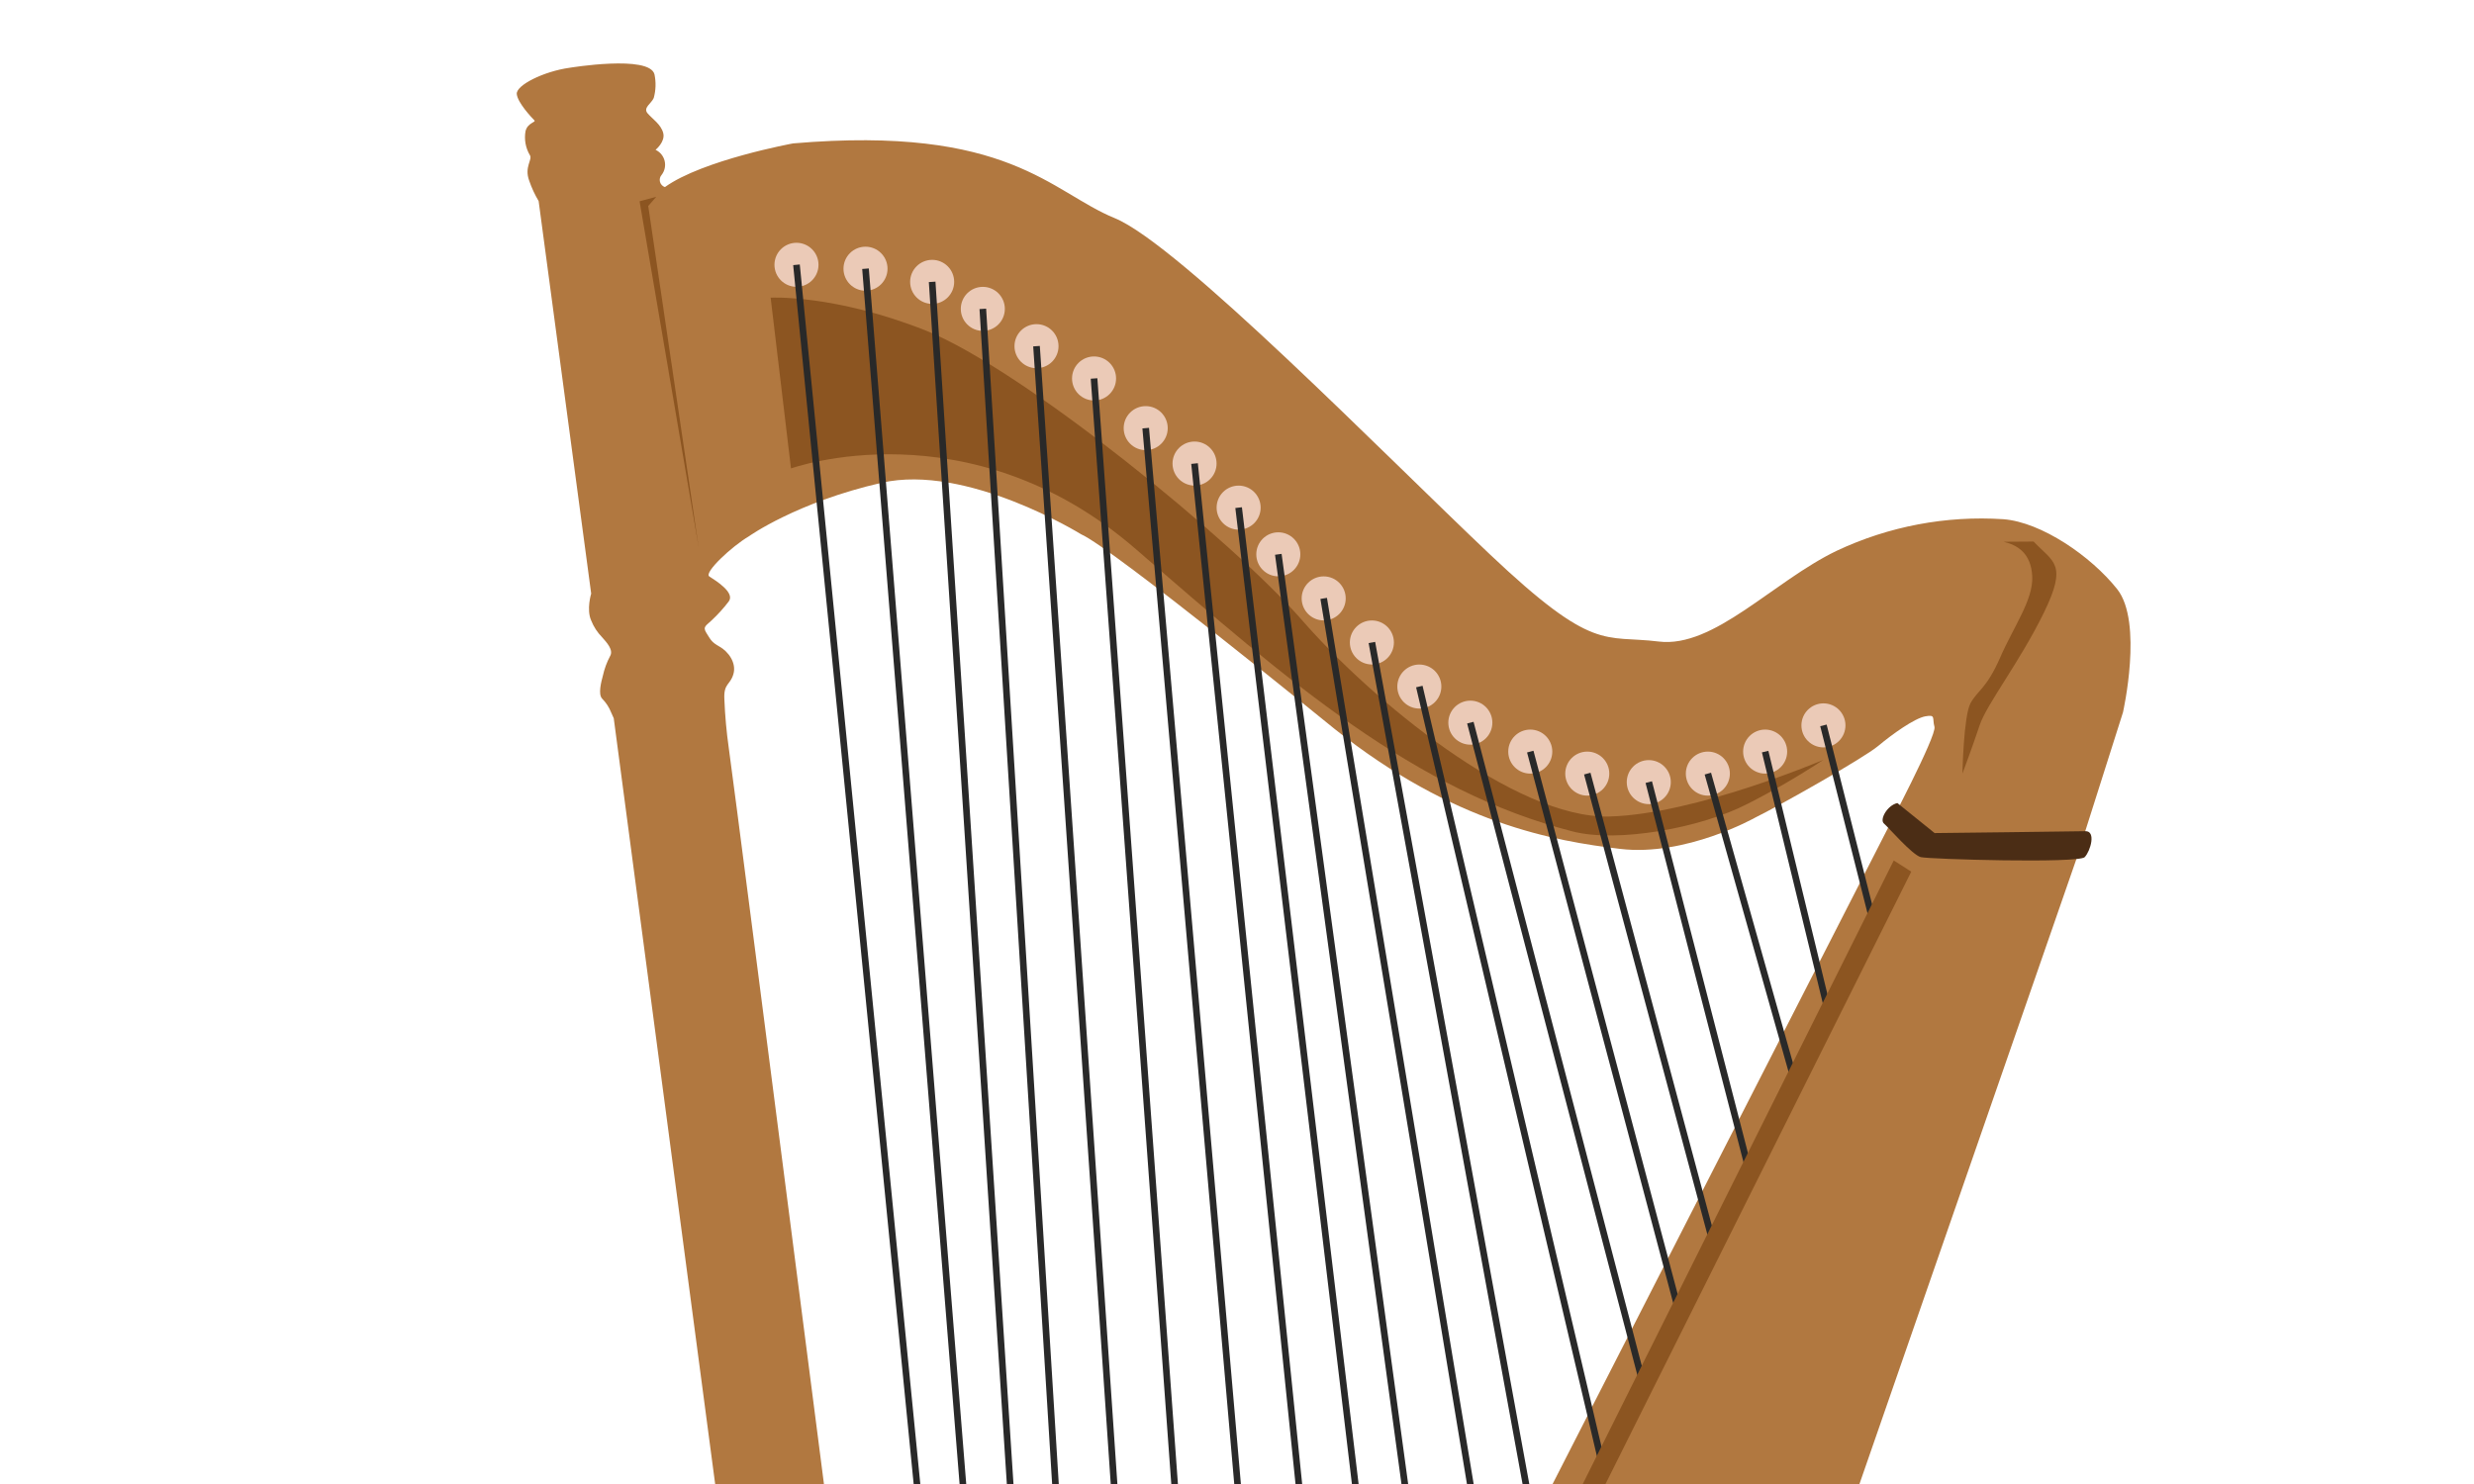
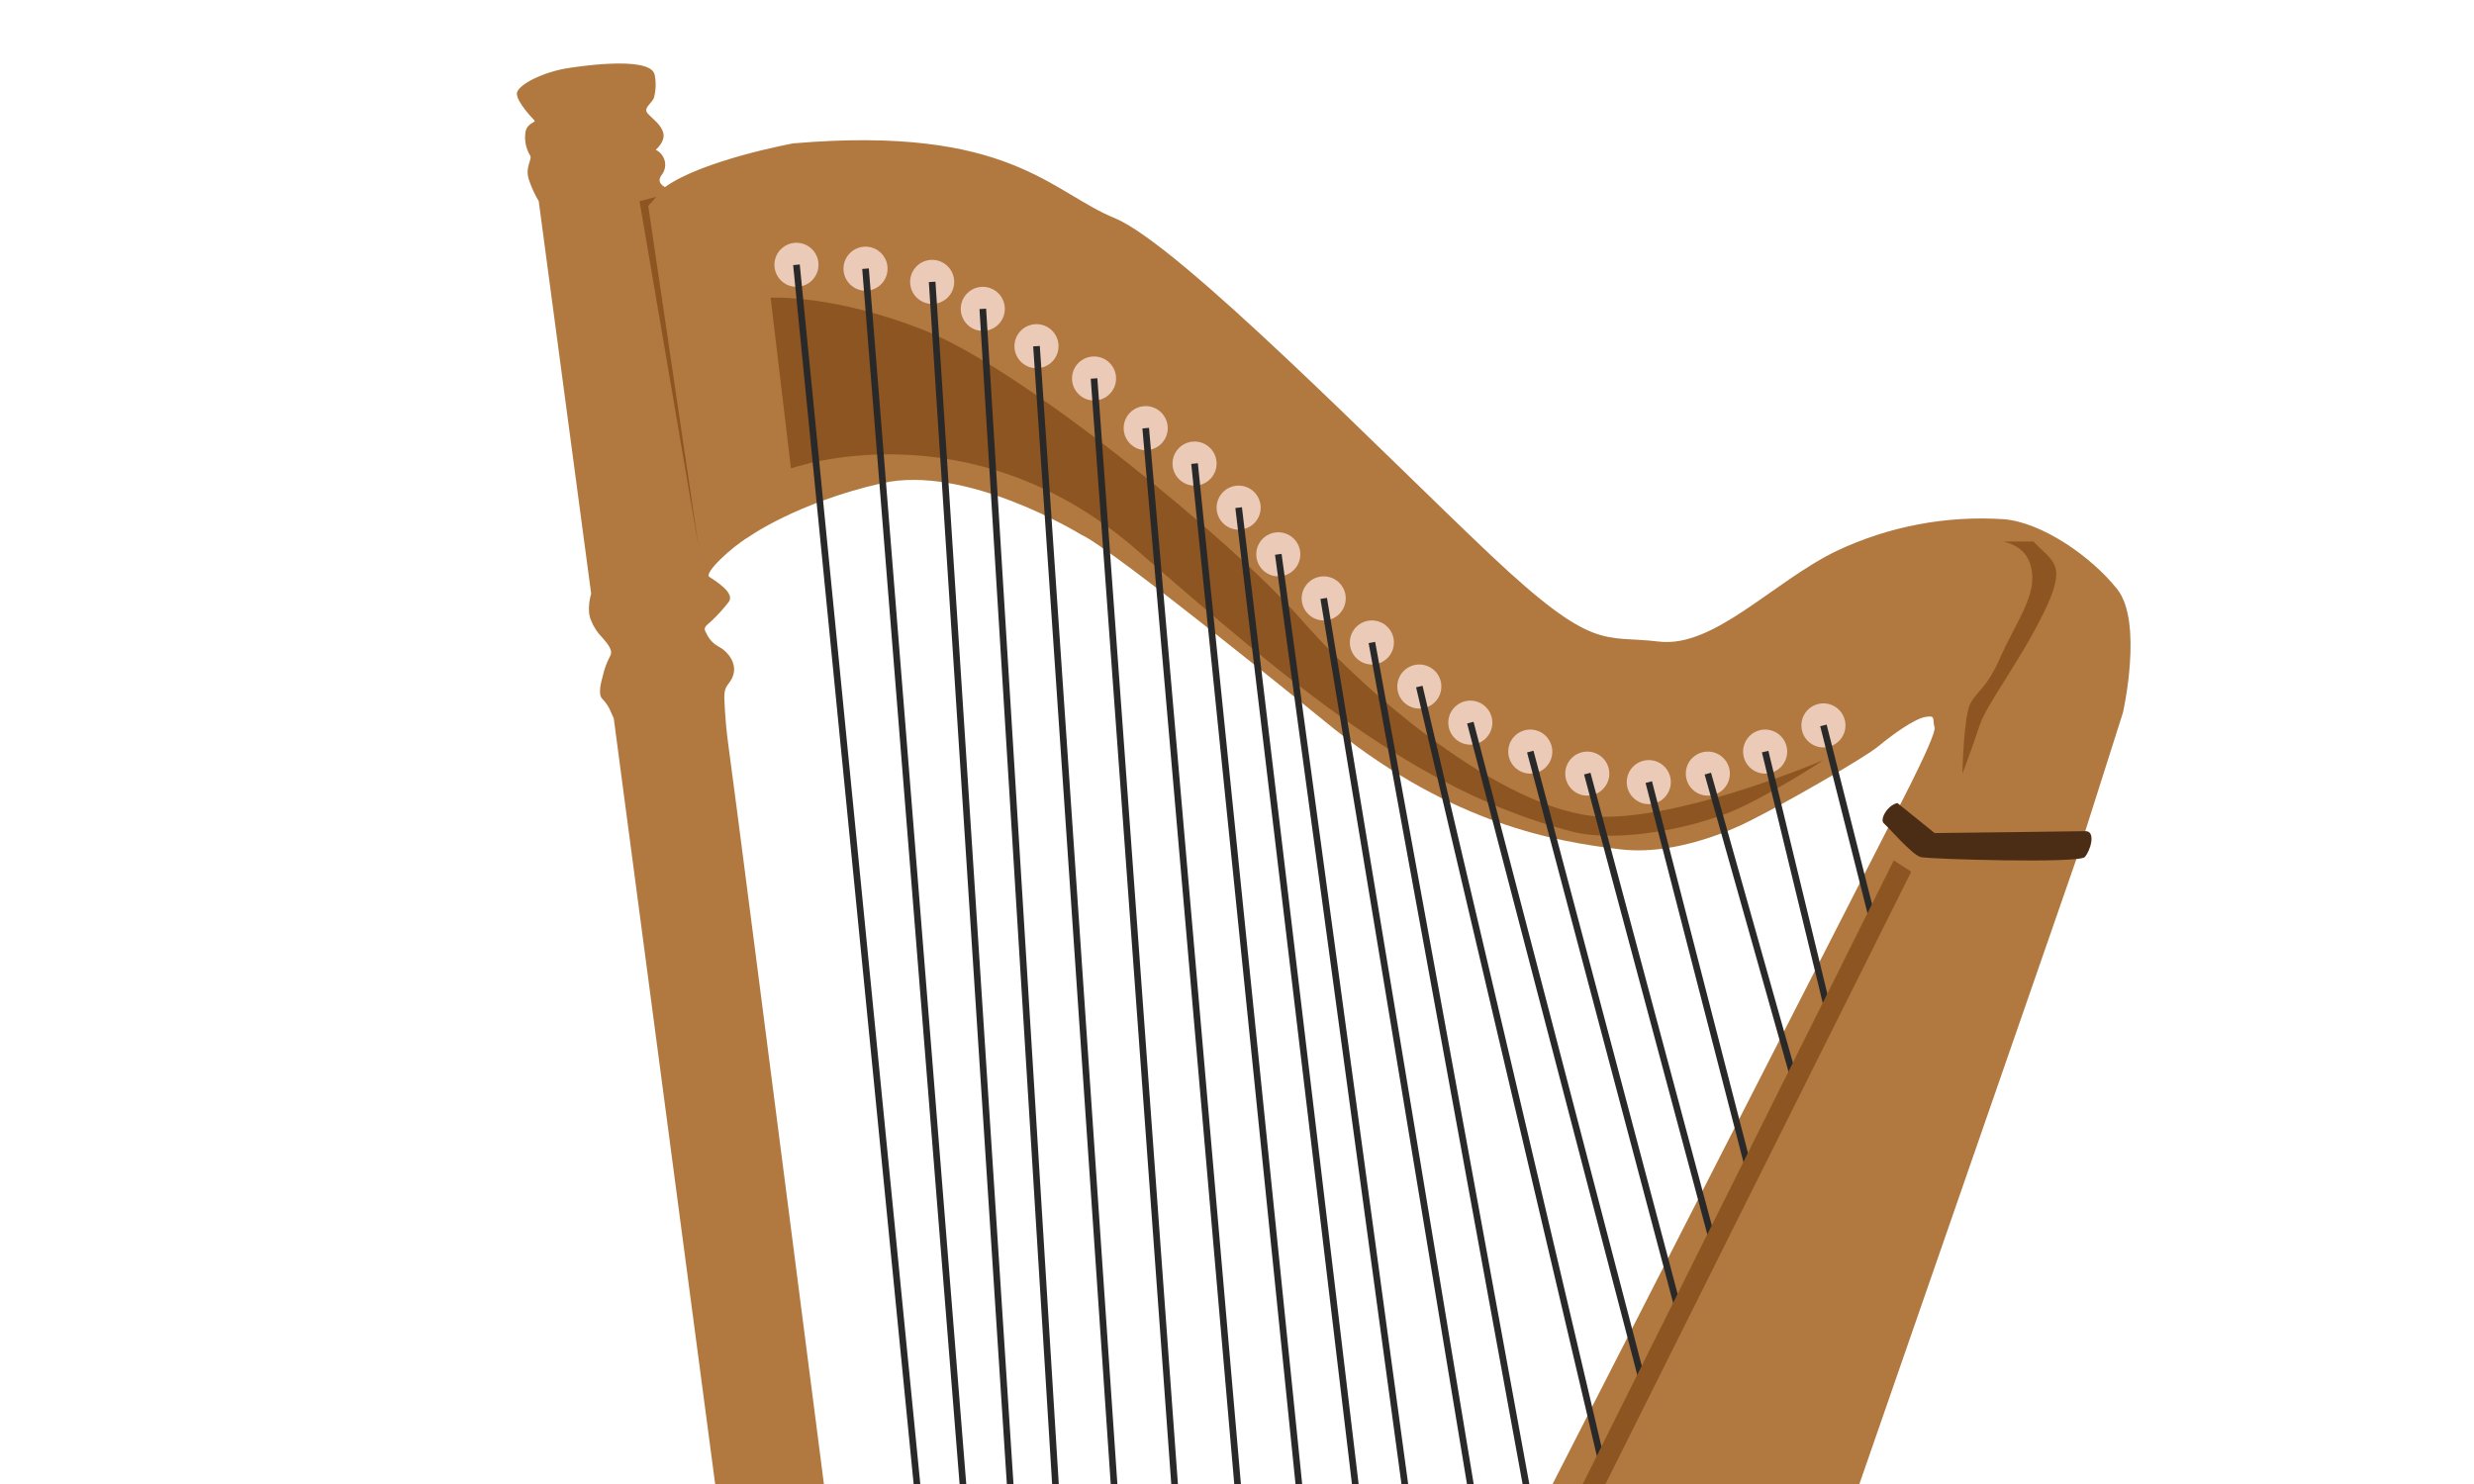
- <svg xmlns="http://www.w3.org/2000/svg" id="Layer_1" data-name="Layer 1" viewBox="0 0 500 300">
+ <svg xmlns="http://www.w3.org/2000/svg" id="b7fb2d6c-247d-4e5f-a104-6a9d347bc5df" data-name="Layer 1" width="500" height="300" viewBox="0 0 500 300">
  <defs>
-     <clipPath id="clip-path">
-       <rect x="69.41" width="361.18" height="300" fill="none" />
+     <clipPath id="bb68fc22-16dc-4d1e-83b3-cd9ce80f8180">
+       <rect x="69.41" width="361.179" height="300" style="fill: none" />
    </clipPath>
-     <clipPath id="clip-path-2">
-       <rect x="20.31" y="-320.72" width="468.15" height="299.95" fill="none" />
+     <clipPath id="ae671be1-bfa6-433b-99ad-1fefcb435be5">
+       <rect x="20.31" y="-320.72" width="468.153" height="299.95" style="fill: none" />
    </clipPath>
  </defs>
-   <g clip-path="url(#clip-path)">
+   <g style="clip-path: url(#bb68fc22-16dc-4d1e-83b3-cd9ce80f8180)">
    <g>
-       <path d="M427.88,119.09c-5.3-6.67-15.31-13.54-23-14.13a68.56,68.56,0,0,0-33.65,6.37c-12.88,6.19-24.85,19.74-36,18.36s-13,2.36-34.16-17.66S238.25,49.4,225.29,44.1s-21.4-18.84-65-15.11c0,0-18.25,3.33-25.91,8.83a1.53,1.53,0,0,1-.66-2.47,3.33,3.33,0,0,0-1.23-5.06s2-1.62,1.55-3.39-2.21-2.87-3.17-4,.81-2,1.25-3.09a10.06,10.06,0,0,0,.15-4.78c-1-4-17.15-1.33-17.15-1.33-5.3.74-10.83,3.54-10.68,5.3s3.09,4.86,3.54,5.3-1.33.45-1.77,2.21a7.09,7.09,0,0,0,.88,4.86c.59.88-1.18,2.36-.14,5.15a21.88,21.88,0,0,0,1.91,4.13L119.48,120s-1,3.23,0,5.44a10.21,10.21,0,0,0,2.21,3.39c.88,1,2.35,2.55,1.62,3.78a15.78,15.78,0,0,0-1.47,4c-.32,1.19-1,3.73-.15,4.62a8.43,8.43,0,0,1,1.82,2.79l.53,1.18,39.61,299.18s-4.71-.74-2.8,3.09,5.45,3.83,5.3,5.6.92,2.56-.65,3.63-2.29,1.52-2.44,3.29-.59,3.82.88,4.86,3.54,2.79,3.54,2.79l7.21,72.29s-5.74.89-6.48,3.39a15,15,0,0,1-1.62,3.83s-4.85,2.94-4.56,6-.88,8.09,1.91,9.42,9.13,2.8,10.75,4.71,6.63,4.56,8.84,7.66,5.15,7.8,5.15,7.8-9.28,2.65-11,5.3-5.33,5.35-3.55,9.3,2.81,8,8,7.48,20.62-5,23.12-5,8.69-1,10.89-1.33,14.58.89,15-1.91a67,67,0,0,0,.44-7.8s5.46-4.21,9.72-4,13.55-1.62,18.55-2.06,4.27-2.21,9.87-.44a44.4,44.4,0,0,1,11.78,5.44c3.53,2.21,2.06,4,5.89,4.42s6.77.3,8.24-1,.59-1,2.8-2.35,4.71-1,4.42-3.54-5.31-9.86-7.37-11.33-7.36-2.51-7.51-3.69,4.57-5.59,4.57-7.36-1.47-6.77.88-7.65,5-.45,3.54-2.21-3.39-5.89-4.42-6.63a6.59,6.59,0,0,0-1.89-1L419.64,173.67,429.06,144S433.18,125.77,427.88,119.09Zm-46.72,49.08L200.54,521.57l-2.58.7s-9.57-55.66-10.16-57.13.09-1.77.68-2.8,1-.88,1.62-3-.88-3-1.27-4-3-2.35-3.63-2.75,0-1.32,0-1.47a23,23,0,0,1,1.47-2,8.63,8.63,0,0,0,1.67-4.27c.14-1.82-2.8-5.15-3.58-5.91s-.74-2.78-.74-2.78-36.38-283.36-36.74-285a96.52,96.52,0,0,1-.88-9.73c-.19-3.34,1.15-2.86,1.82-5.15s-1.05-4.58-2.77-5.54-1.81-1.43-2.67-2.76,0-1.53,1.05-2.58a30.28,30.28,0,0,0,3.45-3.81c1.36-1.82-2.78-4.3-3.93-5.06s4.58-6.11,8-8.11c0,0,9.63-6.89,26.81-10.82s40.34,10.41,40.34,10.41c6.18,2.65,51.24,39.36,51.24,39.36,24,19.14,44.46,22.67,57.71,24.24s27.19-6.28,27.19-6.28c5-2.46,22-12.07,24.93-14.52s7.36-5.6,9.54-6,1.36.36,1.85,2.13S381.16,168.17,381.16,168.17Z" fill="#b17840" />
-       <path d="M155.75,60.18l4.11,34.52s35.94-13,69.79,16.39c31,26.94,56.4,48.86,88.22,57,9,2.33,25.85-.69,35.3-5.58a158.72,158.72,0,0,0,15.35-8.91s-25.77,11-43.27,11.46c-19.13.47-48.13-23.66-62.1-39.68s-56.25-50.61-76-58.54C168.52,59.45,155.75,60.18,155.75,60.18Z" fill="#8c5521" />
-       <circle cx="356.74" cy="151.94" r="4.45" fill="#ebcab7" />
-       <circle cx="368.52" cy="146.64" r="4.45" fill="#ebcab7" />
-       <circle cx="345.16" cy="156.39" r="4.45" fill="#ebcab7" />
-       <circle cx="320.79" cy="156.39" r="4.45" fill="#ebcab7" />
-       <circle cx="333.22" cy="158.11" r="4.45" fill="#ebcab7" />
-       <circle cx="297.16" cy="146.09" r="4.45" fill="#ebcab7" />
-       <circle cx="309.27" cy="151.94" r="4.45" fill="#ebcab7" />
-       <circle cx="277.26" cy="129.88" r="4.45" fill="#ebcab7" />
-       <circle cx="258.35" cy="112.06" r="4.45" fill="#ebcab7" />
-       <circle cx="267.52" cy="120.97" r="4.45" fill="#ebcab7" />
-       <circle cx="286.85" cy="138.79" r="4.45" fill="#ebcab7" />
-       <circle cx="231.55" cy="86.55" r="4.45" fill="#ebcab7" />
-       <circle cx="241.42" cy="93.71" r="4.45" fill="#ebcab7" />
-       <circle cx="250.33" cy="102.62" r="4.45" fill="#ebcab7" />
-       <circle cx="221.11" cy="76.51" r="4.45" fill="#ebcab7" />
-       <circle cx="209.48" cy="69.98" r="4.45" fill="#ebcab7" />
-       <circle cx="198.63" cy="62.44" r="4.45" fill="#ebcab7" />
-       <circle cx="160.97" cy="53.53" r="4.45" fill="#ebcab7" />
-       <circle cx="174.92" cy="54.32" r="4.45" fill="#ebcab7" />
-       <circle cx="188.39" cy="56.98" r="4.45" fill="#ebcab7" />
-       <path d="M383.46,162.34c-2.06.47-3.63,3.35-2.72,4.13s5.72,6.36,7.45,6.8,31.95,1.29,33.14,0,2.31-5.3.13-5.24-30.47.38-30.47.38Z" fill="#4b2d15" />
-       <polygon points="132.63 39.78 129.26 40.69 141.2 110.64 131.01 41.64 132.63 39.78" fill="#8c5521" />
-       <path d="M411,109.48c3.93,4.17,6.94,4.4,2.08,14.36s-11.58,18.51-13,22.8-3.47,9.75-3.47,9.75.23-11.6,1.62-14.2,3.24-2.93,6-9.25,6.72-11.71,6.49-16.42-3-6.34-5.79-7Z" fill="#8c5521" />
-       <line x1="368.52" y1="146.64" x2="378.38" y2="185.66" fill="none" stroke="#292929" stroke-miterlimit="10" stroke-width="1.34" />
-       <line x1="356.74" y1="151.94" x2="369.53" y2="204.67" fill="none" stroke="#292929" stroke-miterlimit="10" stroke-width="1.34" />
-       <line x1="345.16" y1="156.39" x2="362.56" y2="218.08" fill="none" stroke="#292929" stroke-miterlimit="10" stroke-width="1.34" />
-       <line x1="333.22" y1="158.11" x2="353.27" y2="235.79" fill="none" stroke="#292929" stroke-miterlimit="10" stroke-width="1.34" />
-       <line x1="320.79" y1="156.39" x2="345.91" y2="250.13" fill="none" stroke="#292929" stroke-miterlimit="10" stroke-width="1.34" />
-       <line x1="309.27" y1="151.94" x2="339.08" y2="264.29" fill="none" stroke="#292929" stroke-miterlimit="10" stroke-width="1.34" />
-       <line x1="297.16" y1="146.09" x2="331.99" y2="279.46" fill="none" stroke="#292929" stroke-miterlimit="10" stroke-width="1.34" />
-       <line x1="286.85" y1="138.79" x2="323.48" y2="294.6" fill="none" stroke="#292929" stroke-miterlimit="10" stroke-width="1.34" />
-       <line x1="277.26" y1="129.88" x2="311.64" y2="317.75" fill="none" stroke="#292929" stroke-miterlimit="10" stroke-width="1.34" />
-       <line x1="267.52" y1="120.97" x2="303.01" y2="335.4" fill="none" stroke="#292929" stroke-miterlimit="10" stroke-width="1.34" />
-       <line x1="258.35" y1="112.06" x2="291.3" y2="354.29" fill="none" stroke="#292929" stroke-miterlimit="10" stroke-width="1.34" />
-       <line x1="250.33" y1="102.62" x2="282.39" y2="371.09" fill="none" stroke="#292929" stroke-miterlimit="10" stroke-width="1.34" />
-       <line x1="241.42" y1="93.71" x2="271.98" y2="392.79" fill="none" stroke="#292929" stroke-miterlimit="10" stroke-width="1.34" />
-       <line x1="231.55" y1="86.55" x2="260.68" y2="421.47" fill="none" stroke="#292929" stroke-miterlimit="10" stroke-width="1.34" />
-       <line x1="221.11" y1="76.51" x2="247.91" y2="444.47" fill="none" stroke="#292929" stroke-miterlimit="10" stroke-width="1.34" />
-       <line x1="209.48" y1="69.98" x2="236.59" y2="467.83" fill="none" stroke="#292929" stroke-miterlimit="10" stroke-width="1.34" />
-       <line x1="198.63" y1="62.44" x2="225.38" y2="495.35" fill="none" stroke="#292929" stroke-miterlimit="10" stroke-width="1.34" />
-       <line x1="188.39" y1="56.98" x2="217.6" y2="507.26" fill="none" stroke="#292929" stroke-miterlimit="10" stroke-width="1.34" />
-       <line x1="174.92" y1="54.32" x2="212" y2="517.11" fill="none" stroke="#292929" stroke-miterlimit="10" stroke-width="1.34" />
-       <line x1="160.97" y1="53.53" x2="207.75" y2="526.97" fill="none" stroke="#292929" stroke-miterlimit="10" stroke-width="1.34" />
-       <polygon points="382.73 173.95 205.02 530.36 209.48 530.36 386.27 176.21 382.73 173.95" fill="#8c5521" />
+       <path d="M427.884,119.093c-5.3-6.675-15.312-13.546-22.968-14.135a68.513,68.513,0,0,0-33.649,6.376c-12.877,6.188-24.851,19.734-36.041,18.36s-12.957,2.355-34.158-17.668S238.248,49.4,225.291,44.1s-21.4-18.846-64.978-15.116c0,0-18.257,3.337-25.913,8.834,0,0-1.936-.861-.661-2.467a3.332,3.332,0,0,0-1.229-5.066s1.988-1.62,1.546-3.387-2.208-2.871-3.165-3.975.809-1.988,1.251-3.092a10,10,0,0,0,.147-4.785c-.957-4.012-17.152-1.325-17.152-1.325-5.3.736-10.822,3.534-10.675,5.3s3.092,4.859,3.534,5.3-1.325.442-1.767,2.208a7.09,7.09,0,0,0,.883,4.859c.589.883-1.178,2.356-.147,5.153a21.739,21.739,0,0,0,1.912,4.123l10.6,79.358s-1.031,3.239,0,5.448a10.162,10.162,0,0,0,2.209,3.386c.883,1.031,2.355,2.55,1.619,3.778a15.869,15.869,0,0,0-1.472,3.976c-.32,1.192-1.031,3.73-.147,4.614a8.323,8.323,0,0,1,1.819,2.8l.536,1.178L163.65,444.38s-4.712-.736-2.8,3.092,5.447,3.828,5.3,5.594.912,2.562-.648,3.637-2.3,1.517-2.444,3.284-.589,3.827.884,4.858,3.533,2.8,3.533,2.8l7.215,72.291s-5.743.883-6.479,3.387a15.227,15.227,0,0,1-1.619,3.828s-4.859,2.945-4.565,6.036-.883,8.1,1.915,9.423,9.128,2.8,10.748,4.712,6.625,4.564,8.833,7.655,5.154,7.8,5.154,7.8-9.276,2.65-11.043,5.3-5.331,5.351-3.549,9.3,2.809,7.979,7.966,7.484,20.613-5.006,23.116-5.006,8.687-1.031,10.9-1.325,14.576.883,15.018-1.914a66.881,66.881,0,0,0,.441-7.8s5.455-4.205,9.718-3.976,13.545-1.619,18.551-2.061,4.27-2.209,9.865-.441a44.133,44.133,0,0,1,11.778,5.447c3.534,2.208,2.062,3.976,5.89,4.417s6.773.294,8.245-1.031.589-1.03,2.8-2.355,4.712-1.031,4.417-3.534-5.3-9.865-7.361-11.337-7.362-2.5-7.509-3.68,4.564-5.6,4.564-7.363-1.472-6.772.883-7.656,5.006-.441,3.534-2.208-3.386-5.889-4.417-6.626a6.533,6.533,0,0,0-1.892-.966L419.639,173.667l9.423-29.643S433.185,125.767,427.884,119.093ZM381.162,168.17l-180.624,353.4-2.583.692s-9.57-55.654-10.159-57.126.1-1.767.687-2.8,1.031-.883,1.62-2.993-.884-3.044-1.276-3.976-2.945-2.356-3.632-2.748,0-1.325,0-1.472a22.886,22.886,0,0,1,1.472-1.964,8.55,8.55,0,0,0,1.669-4.27c.147-1.815-2.8-5.152-3.573-5.9s-.746-2.782-.746-2.782-36.373-283.359-36.734-284.981a96.975,96.975,0,0,1-.879-9.732c-.191-3.339,1.145-2.862,1.813-5.151s-1.05-4.58-2.767-5.534a5.733,5.733,0,0,1-2.672-2.767c-.858-1.336,0-1.527,1.05-2.576a30.727,30.727,0,0,0,3.455-3.817c1.357-1.812-2.788-4.293-3.932-5.056s4.579-6.106,8.014-8.11c0,0,9.635-6.888,26.812-10.814s40.342,10.4,40.342,10.4c6.184,2.65,51.237,39.361,51.237,39.361,24.048,19.14,44.465,22.674,57.715,24.244s27.189-6.282,27.189-6.282c5.023-2.466,21.987-12.073,24.932-14.527s7.361-5.595,9.539-5.958,1.356.363,1.847,2.13S381.162,168.17,381.162,168.17Z" style="fill: #b17840" />
+       <path d="M155.745,60.183l4.11,34.515s35.943-12.98,69.792,16.4c31.036,26.934,56.4,48.861,88.223,57.05,9.036,2.325,25.852-.7,35.305-5.58a160.5,160.5,0,0,0,15.343-8.909s-25.765,11.031-43.271,11.459c-19.131.468-48.126-23.661-62.094-39.688s-56.254-50.6-76.046-58.532C168.521,59.447,155.745,60.183,155.745,60.183Z" style="fill: #8c5521" />
+       <circle cx="356.739" cy="151.939" r="4.454" style="fill: #ebcab7" />
+       <circle cx="368.518" cy="146.643" r="4.454" style="fill: #ebcab7" />
+       <circle cx="345.156" cy="156.393" r="4.454" style="fill: #ebcab7" />
+       <circle cx="320.793" cy="156.393" r="4.454" style="fill: #ebcab7" />
+       <circle cx="333.222" cy="158.109" r="4.454" style="fill: #ebcab7" />
+       <circle cx="297.156" cy="146.087" r="4.454" style="fill: #ebcab7" />
+       <circle cx="309.273" cy="151.939" r="4.454" style="fill: #ebcab7" />
+       <circle cx="277.26" cy="129.88" r="4.454" style="fill: #ebcab7" />
+       <circle cx="258.346" cy="112.062" r="4.454" style="fill: #ebcab7" />
+       <circle cx="267.524" cy="120.971" r="4.454" style="fill: #ebcab7" />
+       <circle cx="286.848" cy="138.788" r="4.454" style="fill: #ebcab7" />
+       <circle cx="231.55" cy="86.552" r="4.454" style="fill: #ebcab7" />
+       <circle cx="241.423" cy="93.714" r="4.454" style="fill: #ebcab7" />
+       <circle cx="250.332" cy="102.623" r="4.454" style="fill: #ebcab7" />
+       <circle cx="221.108" cy="76.513" r="4.454" style="fill: #ebcab7" />
+       <circle cx="209.476" cy="69.982" r="4.454" style="fill: #ebcab7" />
+       <circle cx="198.625" cy="62.439" r="4.454" style="fill: #ebcab7" />
+       <circle cx="160.966" cy="53.53" r="4.454" style="fill: #ebcab7" />
+       <circle cx="174.924" cy="54.316" r="4.454" style="fill: #ebcab7" />
+       <circle cx="188.389" cy="56.984" r="4.454" style="fill: #ebcab7" />
+       <path d="M383.464,162.336c-2.068.473-3.634,3.359-2.721,4.129s5.721,6.369,7.448,6.8,31.951,1.3,33.139,0,2.312-5.295.131-5.238-30.466.38-30.466.38Z" style="fill: #4b2d15" />
+       <polygon points="132.63 39.783 129.258 40.687 141.198 110.641 131.009 41.636 132.63 39.783" style="fill: #8c5521" />
+       <path d="M410.967,109.483c3.937,4.168,6.947,4.4,2.084,14.357s-11.578,18.514-12.967,22.8-3.474,9.75-3.474,9.75.232-11.6,1.621-14.2,3.242-2.932,6.021-9.251,6.715-11.7,6.483-16.421-3.01-6.339-5.789-7.034Z" style="fill: #8c5521" />
+       <line x1="368.518" y1="146.643" x2="378.378" y2="185.657" style="fill: none;stroke: #292929;stroke-miterlimit: 10;stroke-width: 1.341px" />
+       <line x1="356.739" y1="151.939" x2="369.532" y2="204.666" style="fill: none;stroke: #292929;stroke-miterlimit: 10;stroke-width: 1.341px" />
+       <line x1="345.156" y1="156.393" x2="362.562" y2="218.076" style="fill: none;stroke: #292929;stroke-miterlimit: 10;stroke-width: 1.341px" />
+       <line x1="333.222" y1="158.109" x2="353.268" y2="235.791" style="fill: none;stroke: #292929;stroke-miterlimit: 10;stroke-width: 1.341px" />
+       <line x1="320.793" y1="156.393" x2="345.908" y2="250.125" style="fill: none;stroke: #292929;stroke-miterlimit: 10;stroke-width: 1.341px" />
+       <line x1="309.273" y1="151.939" x2="339.078" y2="264.294" style="fill: none;stroke: #292929;stroke-miterlimit: 10;stroke-width: 1.341px" />
+       <line x1="297.156" y1="146.087" x2="331.986" y2="279.458" style="fill: none;stroke: #292929;stroke-miterlimit: 10;stroke-width: 1.341px" />
+       <line x1="286.848" y1="138.788" x2="323.476" y2="294.598" style="fill: none;stroke: #292929;stroke-miterlimit: 10;stroke-width: 1.341px" />
+       <line x1="277.26" y1="129.88" x2="311.645" y2="317.747" style="fill: none;stroke: #292929;stroke-miterlimit: 10;stroke-width: 1.341px" />
+       <line x1="267.524" y1="120.971" x2="303.015" y2="335.404" style="fill: none;stroke: #292929;stroke-miterlimit: 10;stroke-width: 1.341px" />
+       <line x1="258.346" y1="112.062" x2="291.302" y2="354.294" style="fill: none;stroke: #292929;stroke-miterlimit: 10;stroke-width: 1.341px" />
+       <line x1="250.332" y1="102.623" x2="282.394" y2="371.087" style="fill: none;stroke: #292929;stroke-miterlimit: 10;stroke-width: 1.341px" />
+       <line x1="241.423" y1="93.714" x2="271.978" y2="392.794" style="fill: none;stroke: #292929;stroke-miterlimit: 10;stroke-width: 1.341px" />
+       <line x1="231.55" y1="86.552" x2="260.683" y2="421.467" style="fill: none;stroke: #292929;stroke-miterlimit: 10;stroke-width: 1.341px" />
+       <line x1="221.108" y1="76.513" x2="247.905" y2="444.466" style="fill: none;stroke: #292929;stroke-miterlimit: 10;stroke-width: 1.341px" />
+       <line x1="209.476" y1="69.982" x2="236.588" y2="467.83" style="fill: none;stroke: #292929;stroke-miterlimit: 10;stroke-width: 1.341px" />
+       <line x1="198.625" y1="62.439" x2="225.379" y2="495.347" style="fill: none;stroke: #292929;stroke-miterlimit: 10;stroke-width: 1.341px" />
+       <line x1="188.389" y1="56.984" x2="217.604" y2="507.258" style="fill: none;stroke: #292929;stroke-miterlimit: 10;stroke-width: 1.341px" />
+       <line x1="174.924" y1="54.316" x2="212.002" y2="517.115" style="fill: none;stroke: #292929;stroke-miterlimit: 10;stroke-width: 1.341px" />
+       <line x1="160.966" y1="53.53" x2="207.748" y2="526.972" style="fill: none;stroke: #292929;stroke-miterlimit: 10;stroke-width: 1.341px" />
+       <polygon points="382.733 173.95 205.022 530.364 209.476 530.364 386.266 176.213 382.733 173.95" style="fill: #8c5521" />
    </g>
  </g>
-   <g clip-path="url(#clip-path-2)">
+   <g style="clip-path: url(#ae671be1-bfa6-433b-99ad-1fefcb435be5)">
    <g>
-       <polygon points="116.88 -35.14 284.02 39.5 386.33 -110.96 234.39 -166.32 116.88 -35.14" fill="#412f1f" />
-       <polygon points="103.78 -190.77 116.88 -35.14 284.02 39.5 365.01 -79.6 298.03 -116.79 103.78 -190.77" fill="#583316" />
+       <polygon points="116.878 -35.139 284.018 39.498 386.331 -110.962 234.392 -166.323 116.878 -35.139" style="fill: #412f1f" />
+       <polygon points="103.777 -190.766 116.878 -35.139 284.018 39.498 365.008 -79.604 298.028 -116.786 103.777 -190.766" style="fill: #583316" />
    </g>
  </g>
</svg>
